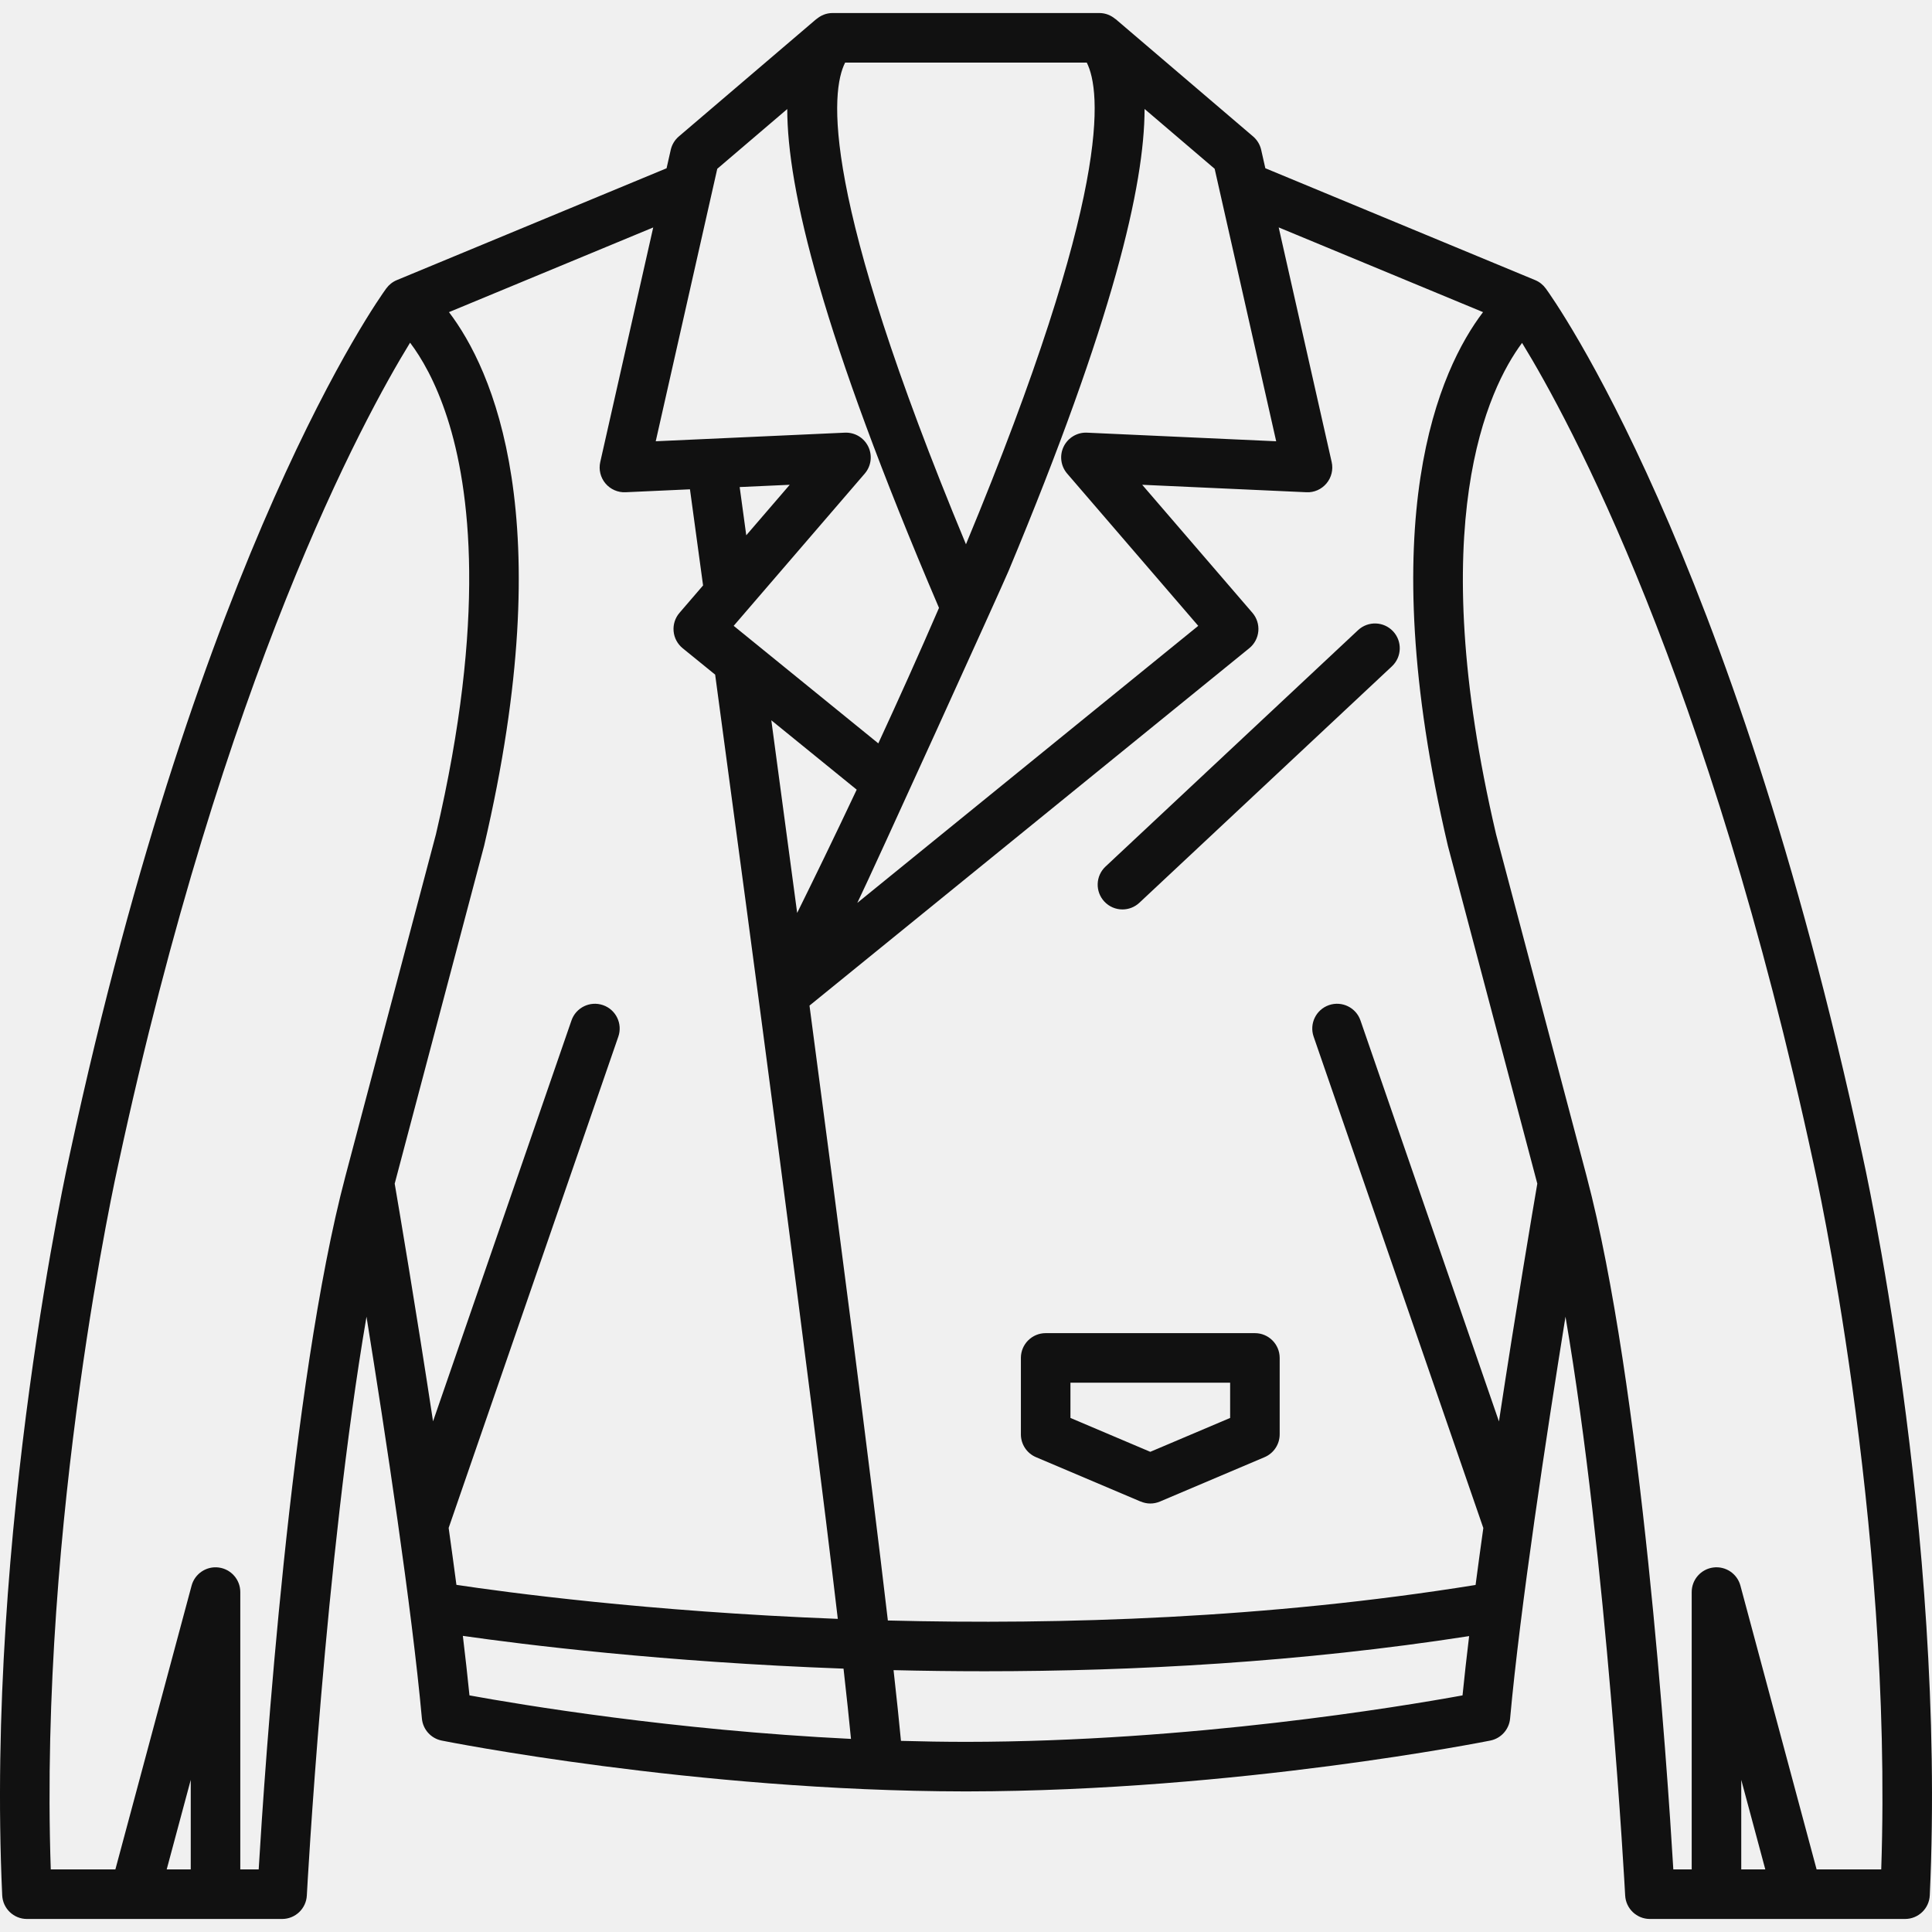
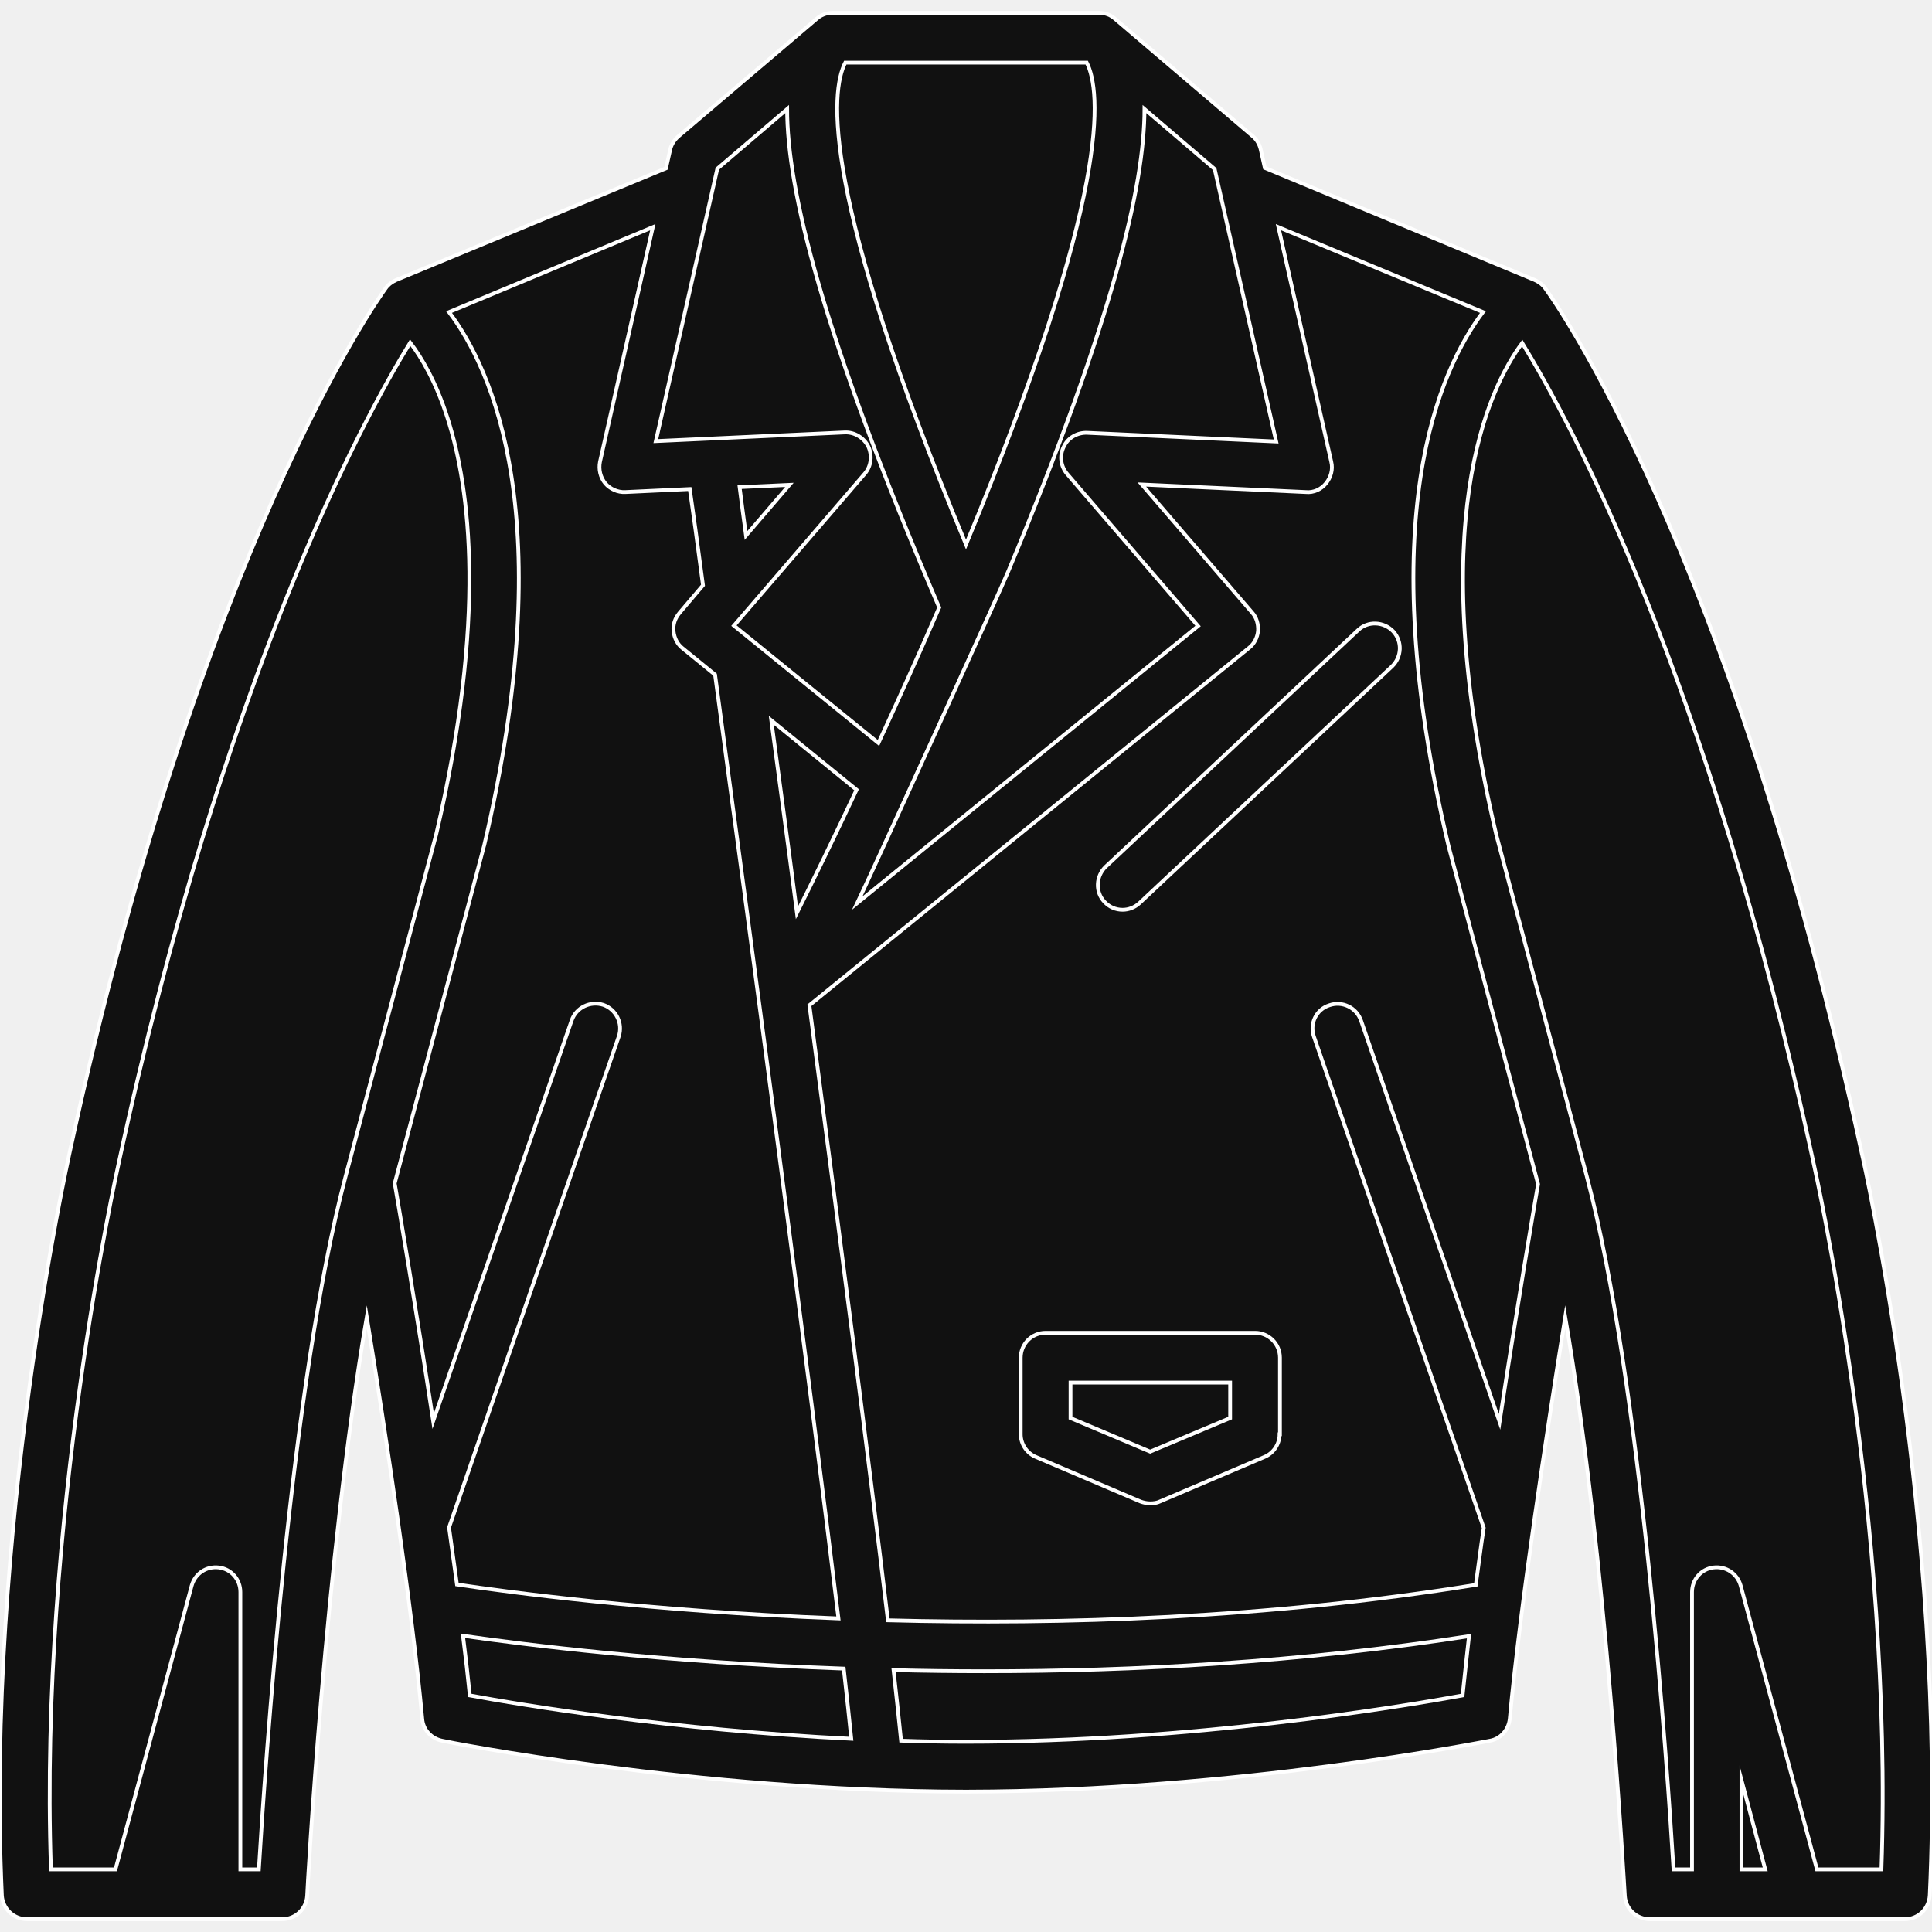
- <svg xmlns="http://www.w3.org/2000/svg" version="1.1" id="Capa_1" x="0px" y="0px" viewBox="0 0 389.874 389.874" style="enable-background:new 0 0 389.874 389.874;" xml:space="preserve" width="512px" height="512px" class="">
+ <svg xmlns="http://www.w3.org/2000/svg" version="1.1" id="Capa_1" x="0px" y="0px" viewBox="0 0 512 512" style="enable-background:new 0 0 512 512;" xml:space="preserve">
+   <style type="text/css">
+ 	.st0{fill:#111111;stroke:#FFFFFF;stroke-miterlimit:10;}
+ </style>
  <g>
-     <g>
-       <g>
-         <g>
-           <path d="M226.509,183.522c-1.334,0-2.666-0.531-3.65-1.584c-1.887-2.015-1.783-5.179,0.232-7.066l50.961-47.708     c2.016-1.887,5.18-1.784,7.068,0.233c1.887,2.016,1.781,5.18-0.234,7.067l-50.961,47.708     C228.962,183.074,227.734,183.522,226.509,183.522z" data-original="#000000" class="active-path" data-old_color="#141313" fill="#111111" />
-         </g>
-         <path d="M375.773,232.836c-26.34-122.246-62.33-172.556-63.85-174.638l-0.004,0.002c-0.531-0.729-1.258-1.315-2.121-1.673    l-54.457-22.578l-0.838-3.711c-0.238-1.053-0.811-2.001-1.631-2.702l-27.775-23.71l-0.016,0.016    c-0.873-0.746-1.992-1.213-3.23-1.213h-53.844c-1.238,0-2.357,0.467-3.231,1.213l-0.016-0.016l-27.775,23.71    c-0.82,0.701-1.393,1.649-1.631,2.702l-0.84,3.719l-54.439,22.57c-0.863,0.358-1.59,0.945-2.121,1.673l-0.002-0.002    c-1.519,2.082-37.51,52.392-63.84,174.583c-0.17,0.752-17.043,76.029-13.666,149.693c0.123,2.669,2.322,4.771,4.994,4.771h51.484    c2.66,0,4.854-2.081,4.994-4.737c0.041-0.802,3.658-67.838,12.041-116.804c3.844,23.871,9.143,58.704,11.18,81.091    c0.199,2.201,1.82,4.01,3.986,4.447c0.506,0.103,51,10.194,105.535,10.26c0.006,0,0.01,0.002,0.016,0.002    c0.086,0,0.174-0.001,0.26-0.001c0.086,0,0.174,0.001,0.26,0.001c0.006,0,0.01-0.002,0.016-0.002    c54.535-0.065,105.029-10.156,105.535-10.26c2.166-0.438,3.787-2.246,3.988-4.447c2.033-22.384,7.334-57.219,11.178-81.091    c8.383,48.966,12,116.002,12.043,116.804c0.141,2.656,2.334,4.737,4.992,4.737h51.484c2.672,0,4.871-2.102,4.994-4.771    C392.806,308.811,375.933,233.533,375.773,232.836z M245.115,34.062l12.416,54.985l-38.162-1.734    c-1.977-0.101-3.852,1.013-4.723,2.808c-0.873,1.795-0.596,3.937,0.707,5.449l26.449,30.724L173.005,182.2    c3.07-6.288,29.215-63.86,30.512-66.966c21.174-50.703,27.439-77.953,27.457-93.243L245.115,34.062z M170.548,12.629h48.758    c2.9,5.739,5.131,26.178-24.377,97.209C165.439,38.867,167.615,18.402,170.548,12.629z M144.743,34.062l14.123-12.056    c0.01,16.05,6.922,45.228,30.621,100.665c-4.115,9.519-8.283,18.767-12.246,27.339l-29.186-23.717l26.449-30.724    c1.303-1.513,1.58-3.655,0.707-5.449c-0.873-1.794-2.719-2.897-4.723-2.808l-38.162,1.734L144.743,34.062z M172.88,159.352    c-4.6,9.758-8.758,18.292-12.014,24.872c-1.824-13.677-3.59-26.825-5.215-38.872L172.88,159.352z M149.265,98.287l10.102-0.459    l-8.773,10.191C150.052,104.054,149.605,100.771,149.265,98.287z M38.492,377.245h-4.854l4.854-18.071V377.245z M69.704,237.352    c-0.002,0.006-0.004,0.013-0.004,0.019c-11.078,41.864-16.297,119.717-17.498,139.875h-3.711v-55.968    c0-2.509-1.859-4.629-4.346-4.957c-2.48-0.326-4.832,1.237-5.482,3.66l-15.379,57.265H10.245    C7.843,306.52,23.701,235.719,23.876,234.943c21.262-98.674,49.395-150.333,58.877-165.79c2.24,2.963,5.129,7.802,7.52,15.208    c4.594,14.223,7.92,40.335-2.295,83.965L69.704,237.352z M90.538,308.332l34.238-99.142c0.902-2.609-0.484-5.457-3.094-6.357    c-2.609-0.9-5.457,0.484-6.359,3.094l-27.936,80.893c-3.496-23.008-6.916-43.157-7.738-47.962c0,0,18.037-68.136,18.047-68.183    c15.506-66.159,1.621-96.22-7.094-107.687L131.818,45.9L121.13,93.238c-0.344,1.521,0.041,3.115,1.043,4.311    c1.002,1.195,2.518,1.861,4.061,1.785l13-0.591c0.559,4.081,1.471,10.767,2.645,19.399l-4.756,5.525    c-0.883,1.024-1.311,2.36-1.191,3.706c0.119,1.346,0.779,2.585,1.826,3.437l6.559,5.33c7.516,55.583,19.041,141.956,24.75,190.545    c-38.367-1.479-67.186-5.393-76.963-6.866C91.607,316.053,91.081,312.204,90.538,308.332z M94.738,342.126    c-0.377-3.757-0.828-7.792-1.336-12.01c12.213,1.749,40.387,5.278,76.82,6.611c0.617,5.479,1.127,10.259,1.506,14.18    C135.8,349.154,104.997,343.995,94.738,342.126z M295.136,342.126c-12.418,2.263-54.926,9.35-100.199,9.377    c-4.41-0.003-8.793-0.074-13.125-0.2c-0.365-3.886-0.873-8.699-1.494-14.27c5.959,0.142,12.104,0.222,18.41,0.222    c30.09,0,63.766-1.813,97.74-7.093C295.962,334.363,295.511,338.383,295.136,342.126z M302.484,286.841l-27.943-80.915    c-0.9-2.61-3.748-3.994-6.359-3.094c-2.609,0.9-3.996,3.748-3.094,6.357l34.244,99.164c-0.543,3.873-1.068,7.723-1.563,11.489    c-41.969,6.766-83.629,8.065-118.6,7.17c-3.67-31.384-9.852-79.101-15.814-124.085l88.746-72.118    c1.049-0.852,1.707-2.091,1.828-3.437c0.119-1.345-0.311-2.682-1.191-3.706l-22.246-25.839l33.133,1.506    c1.563,0.086,3.059-0.589,4.061-1.785c1.002-1.196,1.387-2.79,1.043-4.311l-10.691-47.346l41.236,17.096    c-8.717,11.467-22.602,41.528-7.096,107.687c0.012,0.046,18.047,68.183,18.047,68.183    C309.402,243.664,305.98,263.824,302.484,286.841z M351.382,377.245v-18.071l4.853,18.071H351.382z M379.628,377.245h-13.039    l-15.377-57.265c-0.65-2.422-2.986-3.988-5.484-3.66c-2.486,0.328-4.346,2.448-4.346,4.957v55.968h-3.709    c-1.203-20.158-6.422-98.011-17.498-139.875c-0.002-0.006-0.004-0.013-0.004-0.019l-18.273-69.027    c-14.689-62.735-1.617-89.893,5.252-99.126c9.51,15.515,37.609,67.177,58.859,165.797    C366.173,235.72,382.033,306.52,379.628,377.245z" data-original="#000000" class="active-path" data-old_color="#141313" fill="#111111" />
-         <path d="M253.238,269.026h-42.225c-2.762,0-5,2.239-5,5v15.424c0,2.007,1.199,3.819,3.047,4.603l21.113,8.955l0.002-0.008    c0.613,0.26,1.275,0.406,1.951,0.406c0.652,0,1.314-0.129,1.951-0.398l21.111-8.955c1.848-0.784,3.049-2.597,3.049-4.603v-15.424    C258.238,271.265,255.999,269.026,253.238,269.026z M248.238,286.139l-16.113,6.835l-16.111-6.835v-7.113h32.225V286.139z" data-original="#000000" class="active-path" data-old_color="#141313" fill="#111111" />
-       </g>
-     </g>
+     <polygon class="st0" points="50.5,495.4 50.5,471.7 44.2,495.4  " />
+     <path class="st0" d="M511.4,502.3c-0.2,3.5-3,6.3-6.6,6.3h-67.6c-3.5,0-6.4-2.7-6.6-6.2c-0.1-1.1-4.8-89.1-15.8-153.4   c-5,31.3-12,77.1-14.7,106.5c-0.3,2.9-2.4,5.3-5.2,5.8c-0.7,0.1-67,13.4-138.6,13.5c0,0,0,0,0,0c-0.1,0-0.2,0-0.3,0   c-0.1,0-0.2,0-0.3,0c0,0,0,0,0,0c-71.6-0.1-137.9-13.3-138.6-13.5c-2.8-0.6-5-2.9-5.2-5.8c-2.7-29.4-9.6-75.1-14.7-106.5   c-11,64.3-15.8,152.3-15.8,153.4c-0.2,3.5-3.1,6.2-6.6,6.2H7.1c-3.5,0-6.4-2.8-6.6-6.3c-4.4-96.7,17.7-195.6,17.9-196.6   c34.6-160.5,81.8-226.5,83.8-229.3l0,0c0.7-1,1.7-1.7,2.8-2.2l71.5-29.6l1.1-4.9c0.3-1.4,1.1-2.6,2.1-3.5L216.4,5l0,0   c1.1-1,2.6-1.6,4.2-1.6h70.7c1.6,0,3.1,0.6,4.2,1.6l0,0l36.5,31.1c1.1,0.9,1.8,2.2,2.1,3.5l1.1,4.9l71.5,29.7   c1.1,0.5,2.1,1.2,2.8,2.2l0,0c2,2.7,49.3,68.8,83.9,229.3C493.7,306.7,515.9,405.5,511.4,502.3z" />
+     <path class="st0" d="M196,129.1c0.4,3.3,1,7.6,1.7,12.8l11.5-13.4L196,129.1z" />
+     <path class="st0" d="M118.6,110.8c-3.1-9.7-6.9-16.1-9.9-20C96.2,111.1,59.3,179,31.4,308.5c-0.2,1-21.1,94-17.9,186.9h17.1   l20.2-75.2c0.9-3.2,3.9-5.2,7.2-4.8c3.3,0.4,5.7,3.2,5.7,6.5v73.5h4.9c1.6-26.5,8.4-128.7,23-183.7c0,0,0,0,0,0l24-90.6   C129,163.8,124.6,129.5,118.6,110.8z" />
+     <path class="st0" d="M189.5,178.8l-8.6-7c-1.4-1.1-2.2-2.7-2.4-4.5c-0.2-1.8,0.4-3.5,1.6-4.9l6.2-7.3c-1.5-11.3-2.7-20.1-3.5-25.5   l-17.1,0.8c-2,0.1-4-0.8-5.3-2.3c-1.3-1.6-1.8-3.7-1.4-5.7l14-62.2L119,82.7c11.4,15.1,29.7,54.5,9.3,141.4   c0,0.1-23.7,89.5-23.7,89.5c1.1,6.3,5.6,32.8,10.2,63l36.7-106.2c1.2-3.4,4.9-5.2,8.4-4.1c3.4,1.2,5.2,4.9,4.1,8.3l-45,130.2   c0.7,5.1,1.4,10.1,2.1,15.1c12.8,1.9,50.7,7.1,101.1,9C214.5,365.2,199.4,251.8,189.5,178.8z" />
+     <path class="st0" d="M122.7,433.5c0.7,5.5,1.3,10.8,1.8,15.8c13.5,2.5,53.9,9.2,101.1,11.5c-0.5-5.1-1.2-11.4-2-18.6   C175.7,440.5,138.7,435.8,122.7,433.5z" />
+     <path class="st0" d="M227,209.3l-22.6-18.4c2.1,15.8,4.5,33.1,6.8,51C215.5,233.3,221,222.1,227,209.3z" />
+     <path class="st0" d="M227.2,239.3l90.3-73.4l-34.7-40.3c-1.7-2-2.1-4.8-0.9-7.2c1.1-2.4,3.6-3.8,6.2-3.7l50.1,2.3l-16.3-72.2   l-18.6-15.9c0,20.1-8.3,55.9-36.1,122.5C265.6,155.4,231.2,231,227.2,239.3z" />
+     <path class="st0" d="M230.1,118.3c1.1,2.4,0.8,5.2-0.9,7.2l-34.7,40.3l38.3,31.1c5.2-11.3,10.7-23.4,16.1-35.9   C217.7,88.3,208.6,50,208.6,28.9l-18.5,15.8l-16.3,72.2l50.1-2.3C226.5,114.5,228.9,116,230.1,118.3z" />
+     <path class="st0" d="M288,16.6h-64c-3.9,7.6-6.7,34.5,32,127.7C294.7,51,291.8,24.1,288,16.6z" />
+     <path class="st0" d="M403.4,90.9c-9,12.1-26.2,47.8-6.9,130.2l24,90.6c0,0,0,0,0,0c14.5,55,21.4,157.2,23,183.7h4.9v-73.5   c0-3.3,2.4-6.1,5.7-6.5c3.3-0.4,6.3,1.6,7.2,4.8l20.2,75.2h17.1c3.2-92.9-17.7-185.9-17.9-186.8   C452.8,179.1,415.9,111.2,403.4,90.9z" />
+     <polygon class="st0" points="461.5,495.4 467.8,495.4 461.5,471.7  " />
+     <path class="st0" d="M236.8,442.6c0.8,7.3,1.5,13.6,2,18.7c5.7,0.2,11.4,0.3,17.2,0.3c59.5,0,115.3-9.3,131.6-12.3   c0.5-4.9,1.1-10.2,1.7-15.7c-44.6,6.9-88.8,9.3-128.4,9.3C252.7,442.9,244.6,442.8,236.8,442.6z" />
+     <path class="st0" d="M393,82.7l-54.2-22.5l14,62.2c0.5,2-0.1,4.1-1.4,5.7c-1.3,1.6-3.3,2.5-5.3,2.3l-43.5-2l29.2,33.9   c1.2,1.3,1.7,3.1,1.6,4.9c-0.2,1.8-1,3.4-2.4,4.5l-116.5,94.7c7.8,59.1,15.9,121.7,20.8,163c45.9,1.2,100.6-0.5,155.8-9.4   c0.7-4.9,1.3-10,2.1-15.1l-45-130.2c-1.2-3.4,0.6-7.2,4.1-8.3c3.4-1.2,7.2,0.6,8.4,4.1l36.7,106.3c4.6-30.2,9.1-56.7,10.2-63   c0,0-23.7-89.5-23.7-89.5C363.3,137.3,381.6,97.8,393,82.7z M339.1,380.1c0,2.6-1.6,5-4,6l-27.7,11.8c-0.8,0.4-1.7,0.5-2.6,0.5   c-0.9,0-1.8-0.2-2.6-0.5l0,0l-27.7-11.8c-2.4-1-4-3.4-4-6v-20.3c0-3.6,2.9-6.6,6.6-6.6h55.5c3.6,0,6.6,2.9,6.6,6.6V380.1z    M368.9,176.6l-66.9,62.7c-1.3,1.2-2.9,1.8-4.5,1.8c-1.8,0-3.5-0.7-4.8-2.1c-2.5-2.6-2.3-6.8,0.3-9.3l66.9-62.7   c2.6-2.5,6.8-2.3,9.3,0.3C371.7,170,371.5,174.1,368.9,176.6z" />
+     <polygon class="st0" points="283.7,375.8 304.8,384.7 326,375.8 326,375.8 326,366.4 283.7,366.4  " />
  </g>
</svg>
